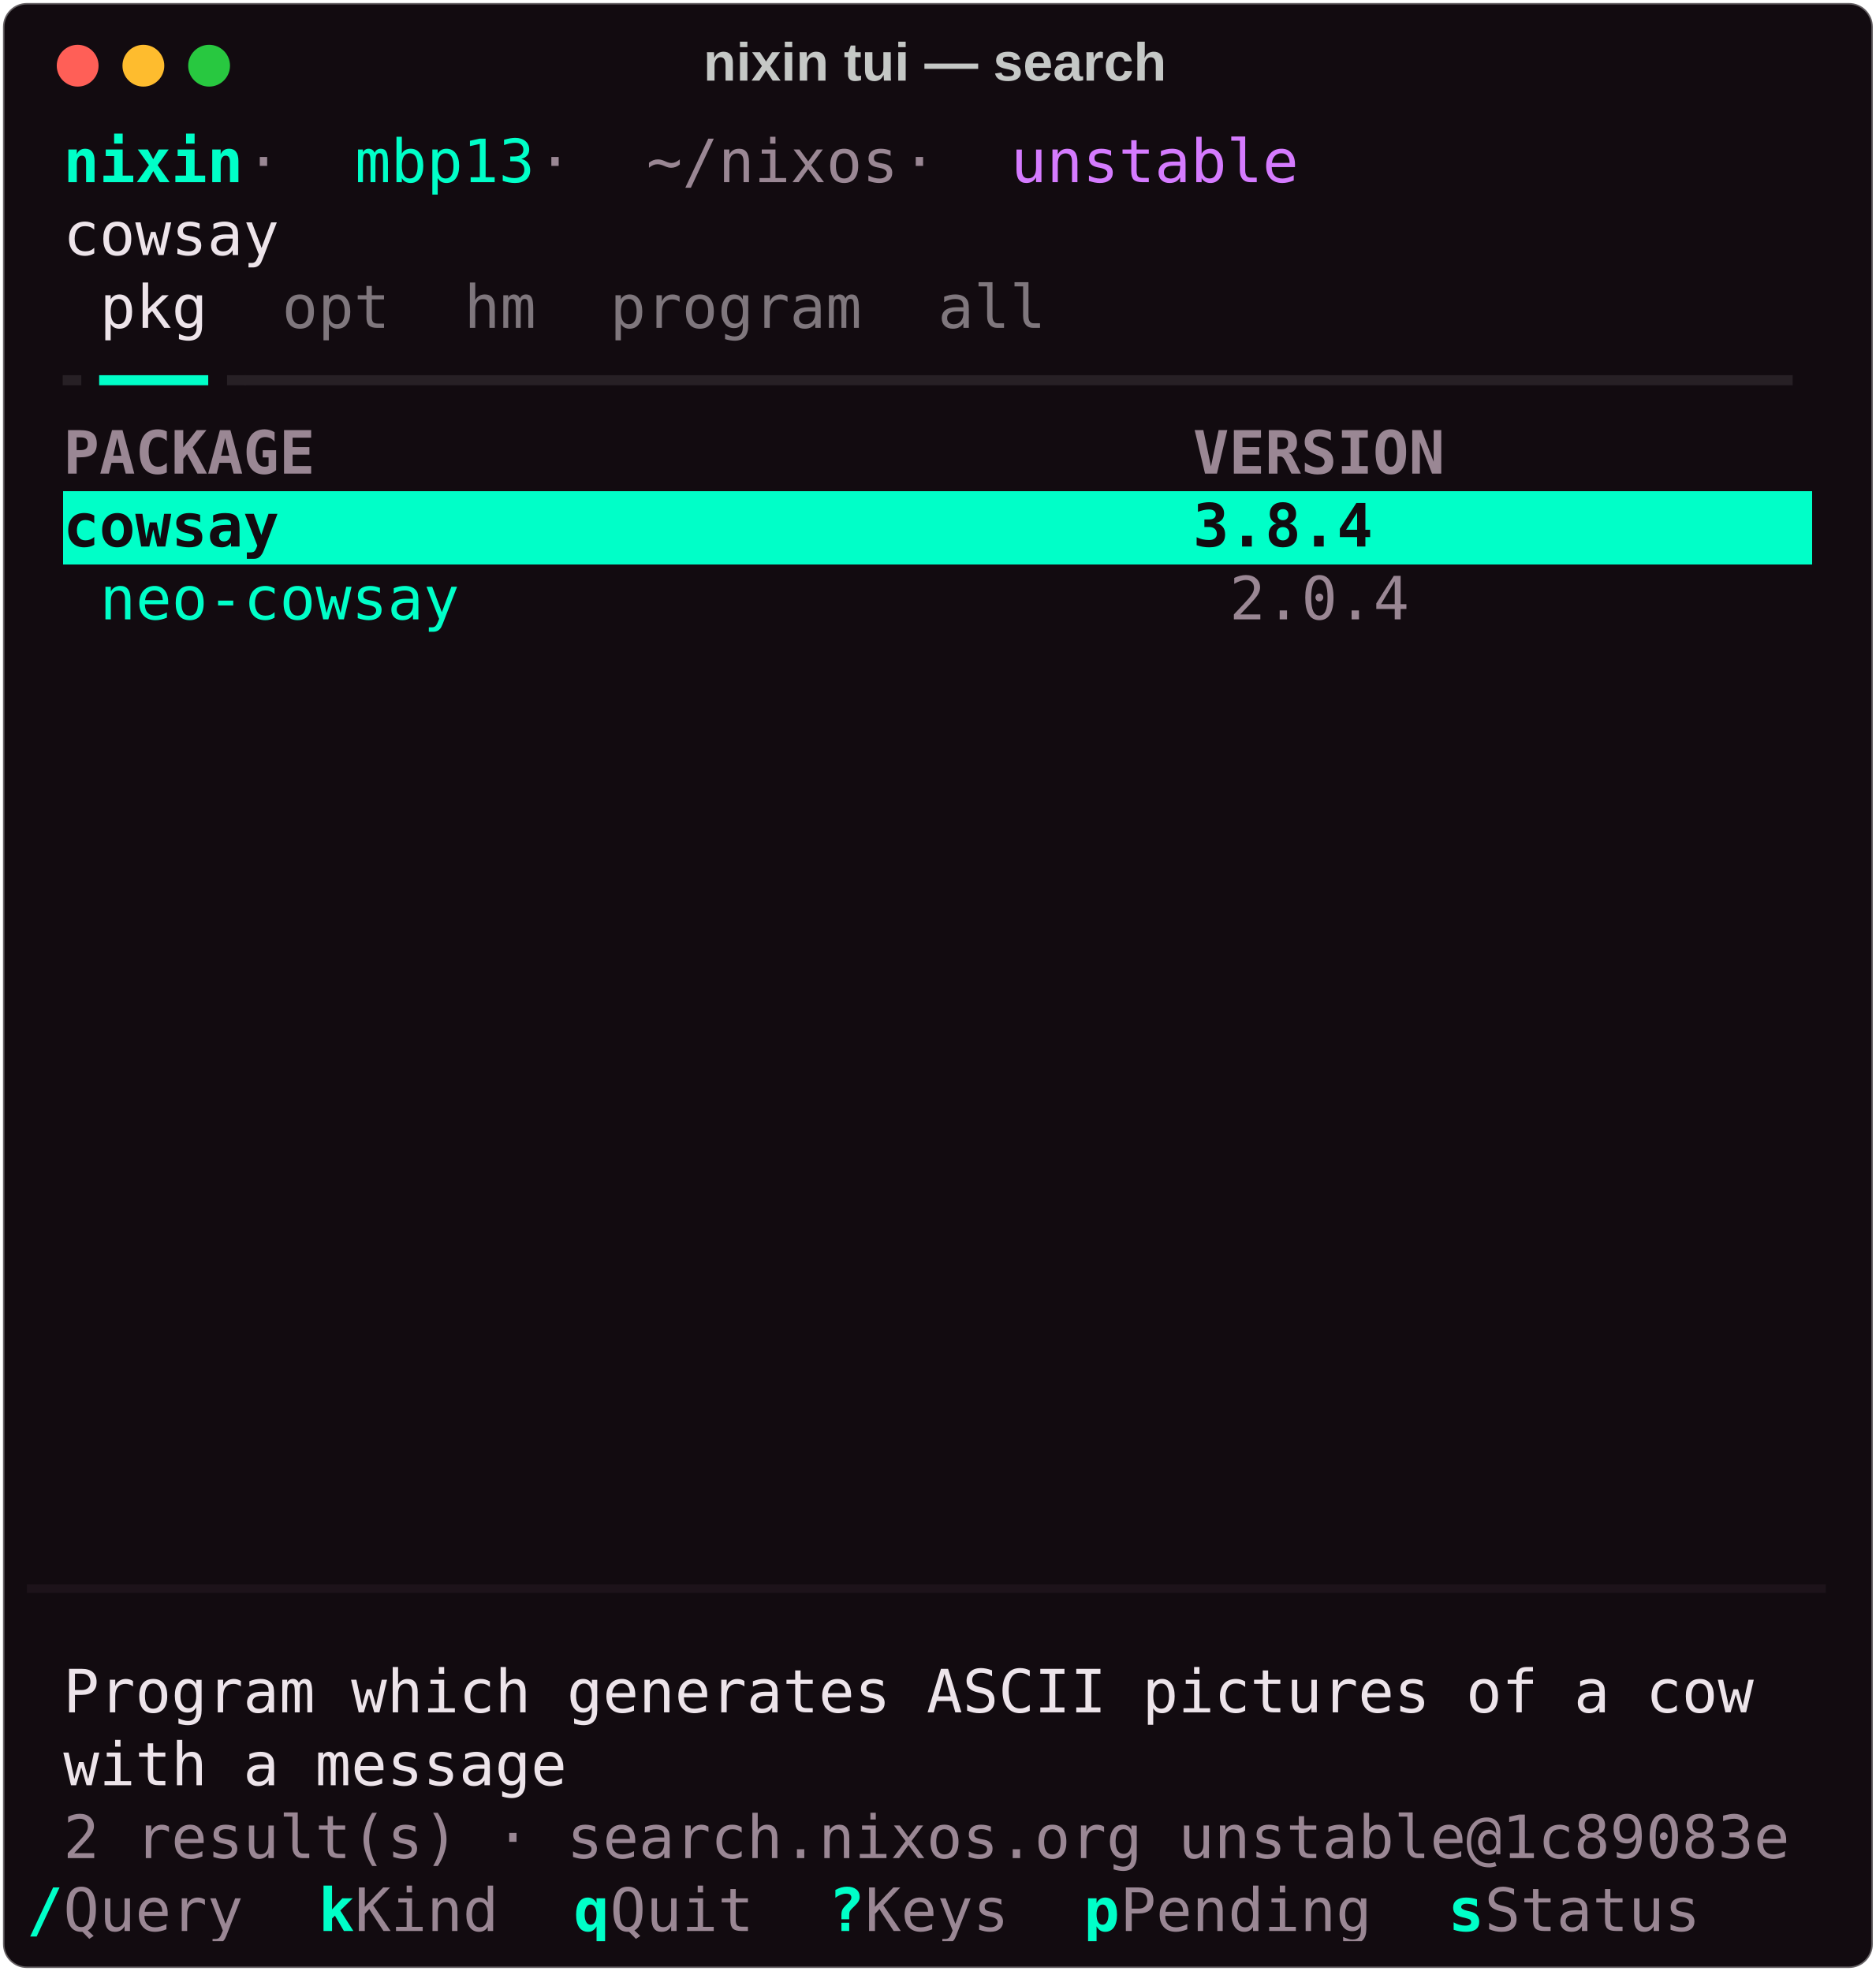
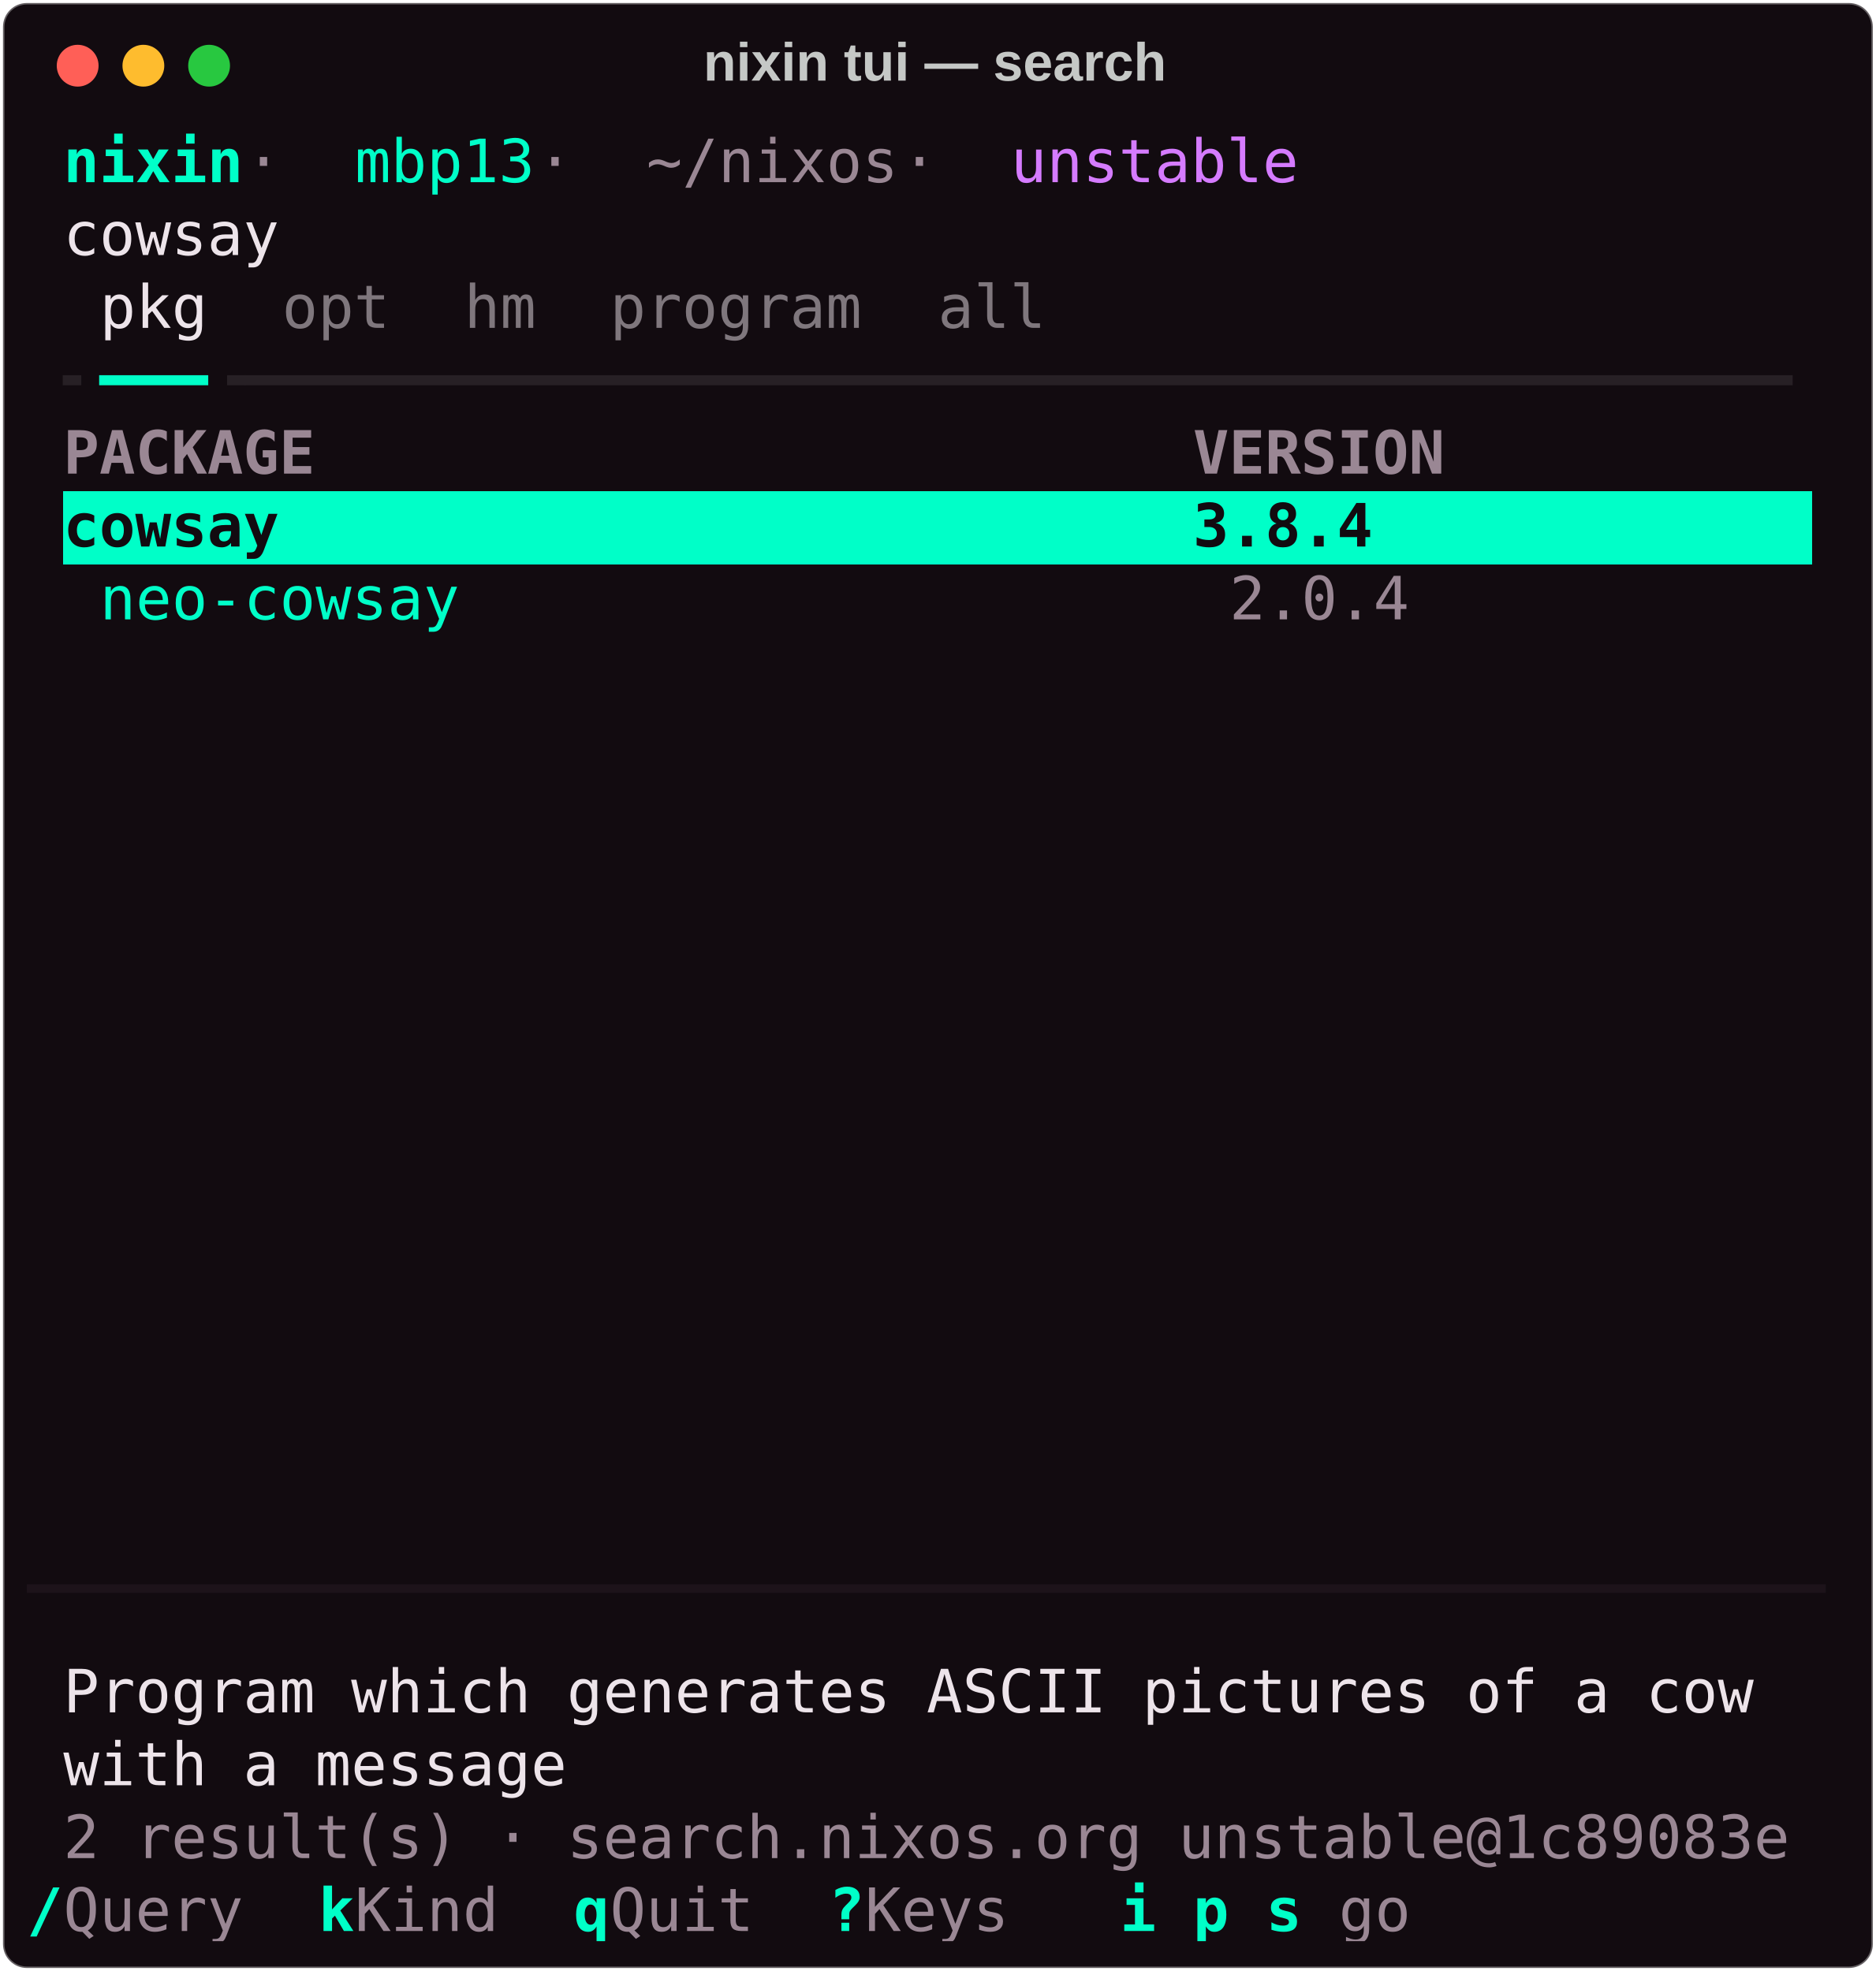
<svg xmlns="http://www.w3.org/2000/svg" class="rich-terminal" viewBox="0 0 628 660.0">
  <style>

    @font-face {
        font-family: "Fira Code";
        src: local("FiraCode-Regular"),
                url("https://cdnjs.cloudflare.com/ajax/libs/firacode/6.2.0/woff2/FiraCode-Regular.woff2") format("woff2"),
                url("https://cdnjs.cloudflare.com/ajax/libs/firacode/6.2.0/woff/FiraCode-Regular.woff") format("woff");
        font-style: normal;
        font-weight: 400;
    }
    @font-face {
        font-family: "Fira Code";
        src: local("FiraCode-Bold"),
                url("https://cdnjs.cloudflare.com/ajax/libs/firacode/6.2.0/woff2/FiraCode-Bold.woff2") format("woff2"),
                url("https://cdnjs.cloudflare.com/ajax/libs/firacode/6.2.0/woff/FiraCode-Bold.woff") format("woff");
        font-style: bold;
        font-weight: 700;
    }

-     .terminal-2333584239-matrix {
+     .terminal-3426032031-matrix {
        font-family: Fira Code, monospace;
        font-size: 20px;
        line-height: 24.4px;
        font-variant-east-asian: full-width;
    }

-     .terminal-2333584239-title {
+     .terminal-3426032031-title {
        font-size: 18px;
        font-weight: bold;
        font-family: arial;
    }

-     .terminal-2333584239-r1 { fill: #c5c8c6 }
- .terminal-2333584239-r2 { fill: #00ffc8;font-weight: bold }
- .terminal-2333584239-r3 { fill: #9a8794 }
- .terminal-2333584239-r4 { fill: #00ffc8 }
- .terminal-2333584239-r5 { fill: #d57bff }
- .terminal-2333584239-r6 { fill: #ede4ea }
- .terminal-2333584239-r7 { fill: #7f777d }
- .terminal-2333584239-r8 { fill: #272025 }
- .terminal-2333584239-r9 { fill: #9a8794;font-weight: bold }
- .terminal-2333584239-r10 { fill: #120b10;font-weight: bold }
- .terminal-2333584239-r11 { fill: #1d131a }
+     .terminal-3426032031-r1 { fill: #c5c8c6 }
+ .terminal-3426032031-r2 { fill: #00ffc8;font-weight: bold }
+ .terminal-3426032031-r3 { fill: #9a8794 }
+ .terminal-3426032031-r4 { fill: #00ffc8 }
+ .terminal-3426032031-r5 { fill: #d57bff }
+ .terminal-3426032031-r6 { fill: #ede4ea }
+ .terminal-3426032031-r7 { fill: #7f777d }
+ .terminal-3426032031-r8 { fill: #272025 }
+ .terminal-3426032031-r9 { fill: #9a8794;font-weight: bold }
+ .terminal-3426032031-r10 { fill: #120b10;font-weight: bold }
+ .terminal-3426032031-r11 { fill: #1d131a }
    </style>
  <defs>
-     <clipPath id="terminal-2333584239-clip-terminal">
+     <clipPath id="terminal-3426032031-clip-terminal">
      <rect x="0" y="0" width="609.0" height="609.0" />
    </clipPath>
-     <clipPath id="terminal-2333584239-line-0">
+     <clipPath id="terminal-3426032031-line-0">
      <rect x="0" y="1.5" width="610" height="24.65" />
    </clipPath>
-     <clipPath id="terminal-2333584239-line-1">
+     <clipPath id="terminal-3426032031-line-1">
      <rect x="0" y="25.9" width="610" height="24.65" />
    </clipPath>
-     <clipPath id="terminal-2333584239-line-2">
+     <clipPath id="terminal-3426032031-line-2">
      <rect x="0" y="50.3" width="610" height="24.65" />
    </clipPath>
-     <clipPath id="terminal-2333584239-line-3">
+     <clipPath id="terminal-3426032031-line-3">
      <rect x="0" y="74.7" width="610" height="24.65" />
    </clipPath>
-     <clipPath id="terminal-2333584239-line-4">
+     <clipPath id="terminal-3426032031-line-4">
      <rect x="0" y="99.1" width="610" height="24.65" />
    </clipPath>
-     <clipPath id="terminal-2333584239-line-5">
+     <clipPath id="terminal-3426032031-line-5">
      <rect x="0" y="123.5" width="610" height="24.65" />
    </clipPath>
-     <clipPath id="terminal-2333584239-line-6">
+     <clipPath id="terminal-3426032031-line-6">
      <rect x="0" y="147.9" width="610" height="24.65" />
    </clipPath>
-     <clipPath id="terminal-2333584239-line-7">
+     <clipPath id="terminal-3426032031-line-7">
      <rect x="0" y="172.3" width="610" height="24.65" />
    </clipPath>
-     <clipPath id="terminal-2333584239-line-8">
+     <clipPath id="terminal-3426032031-line-8">
      <rect x="0" y="196.7" width="610" height="24.65" />
    </clipPath>
-     <clipPath id="terminal-2333584239-line-9">
+     <clipPath id="terminal-3426032031-line-9">
      <rect x="0" y="221.1" width="610" height="24.65" />
    </clipPath>
-     <clipPath id="terminal-2333584239-line-10">
+     <clipPath id="terminal-3426032031-line-10">
      <rect x="0" y="245.5" width="610" height="24.65" />
    </clipPath>
-     <clipPath id="terminal-2333584239-line-11">
+     <clipPath id="terminal-3426032031-line-11">
      <rect x="0" y="269.9" width="610" height="24.65" />
    </clipPath>
-     <clipPath id="terminal-2333584239-line-12">
+     <clipPath id="terminal-3426032031-line-12">
      <rect x="0" y="294.3" width="610" height="24.65" />
    </clipPath>
-     <clipPath id="terminal-2333584239-line-13">
+     <clipPath id="terminal-3426032031-line-13">
      <rect x="0" y="318.7" width="610" height="24.65" />
    </clipPath>
-     <clipPath id="terminal-2333584239-line-14">
+     <clipPath id="terminal-3426032031-line-14">
      <rect x="0" y="343.1" width="610" height="24.65" />
    </clipPath>
-     <clipPath id="terminal-2333584239-line-15">
+     <clipPath id="terminal-3426032031-line-15">
      <rect x="0" y="367.5" width="610" height="24.65" />
    </clipPath>
-     <clipPath id="terminal-2333584239-line-16">
+     <clipPath id="terminal-3426032031-line-16">
      <rect x="0" y="391.9" width="610" height="24.65" />
    </clipPath>
-     <clipPath id="terminal-2333584239-line-17">
+     <clipPath id="terminal-3426032031-line-17">
      <rect x="0" y="416.3" width="610" height="24.65" />
    </clipPath>
-     <clipPath id="terminal-2333584239-line-18">
+     <clipPath id="terminal-3426032031-line-18">
      <rect x="0" y="440.7" width="610" height="24.65" />
    </clipPath>
-     <clipPath id="terminal-2333584239-line-19">
+     <clipPath id="terminal-3426032031-line-19">
      <rect x="0" y="465.1" width="610" height="24.65" />
    </clipPath>
-     <clipPath id="terminal-2333584239-line-20">
+     <clipPath id="terminal-3426032031-line-20">
      <rect x="0" y="489.5" width="610" height="24.65" />
    </clipPath>
-     <clipPath id="terminal-2333584239-line-21">
+     <clipPath id="terminal-3426032031-line-21">
      <rect x="0" y="513.9" width="610" height="24.65" />
    </clipPath>
-     <clipPath id="terminal-2333584239-line-22">
+     <clipPath id="terminal-3426032031-line-22">
      <rect x="0" y="538.3" width="610" height="24.65" />
    </clipPath>
-     <clipPath id="terminal-2333584239-line-23">
+     <clipPath id="terminal-3426032031-line-23">
      <rect x="0" y="562.7" width="610" height="24.65" />
    </clipPath>
  </defs>
  <rect fill="#120b10" stroke="rgba(255,255,255,0.35)" stroke-width="1" x="1" y="1" width="626" height="658" rx="8" />
-   <text class="terminal-2333584239-title" fill="#c5c8c6" text-anchor="middle" x="313" y="27">nixin tui — search</text>
+   <text class="terminal-3426032031-title" fill="#c5c8c6" text-anchor="middle" x="313" y="27">nixin tui — search</text>
  <g transform="translate(26,22)">
    <circle cx="0" cy="0" r="7" fill="#ff5f57" />
    <circle cx="22" cy="0" r="7" fill="#febc2e" />
    <circle cx="44" cy="0" r="7" fill="#28c840" />
  </g>
-   <g transform="translate(9, 41)" clip-path="url(#terminal-2333584239-clip-terminal)">
+   <g transform="translate(9, 41)" clip-path="url(#terminal-3426032031-clip-terminal)">
    <rect fill="#00ffc8" x="12.2" y="123.5" width="378.2" height="24.65" shape-rendering="crispEdges" />
    <rect fill="#00ffc8" x="390.4" y="123.5" width="195.2" height="24.65" shape-rendering="crispEdges" />
    <rect fill="#00ffc8" x="585.6" y="123.5" width="12.2" height="24.65" shape-rendering="crispEdges" />
-     <g class="terminal-2333584239-matrix">
-       <text class="terminal-2333584239-r2" x="12.2" y="20" textLength="61" clip-path="url(#terminal-2333584239-line-0)">nixin</text>
-       <text class="terminal-2333584239-r3" x="73.2" y="20" textLength="36.6" clip-path="url(#terminal-2333584239-line-0)"> · </text>
-       <text class="terminal-2333584239-r4" x="109.8" y="20" textLength="61" clip-path="url(#terminal-2333584239-line-0)">mbp13</text>
-       <text class="terminal-2333584239-r3" x="170.8" y="20" textLength="36.6" clip-path="url(#terminal-2333584239-line-0)"> · </text>
-       <text class="terminal-2333584239-r3" x="207.4" y="20" textLength="85.4" clip-path="url(#terminal-2333584239-line-0)">~/nixos</text>
-       <text class="terminal-2333584239-r3" x="292.8" y="20" textLength="36.6" clip-path="url(#terminal-2333584239-line-0)"> · </text>
-       <text class="terminal-2333584239-r5" x="329.4" y="20" textLength="97.6" clip-path="url(#terminal-2333584239-line-0)">unstable</text>
-       <text class="terminal-2333584239-r1" x="610" y="20" textLength="12.2" clip-path="url(#terminal-2333584239-line-0)">
- </text>
-       <text class="terminal-2333584239-r6" x="12.2" y="44.4" textLength="73.2" clip-path="url(#terminal-2333584239-line-1)">cowsay</text>
-       <text class="terminal-2333584239-r1" x="610" y="44.4" textLength="12.2" clip-path="url(#terminal-2333584239-line-1)">
- </text>
-       <text class="terminal-2333584239-r6" x="24.4" y="68.8" textLength="36.6" clip-path="url(#terminal-2333584239-line-2)">pkg</text>
-       <text class="terminal-2333584239-r7" x="85.4" y="68.8" textLength="36.6" clip-path="url(#terminal-2333584239-line-2)">opt</text>
-       <text class="terminal-2333584239-r7" x="146.4" y="68.8" textLength="24.4" clip-path="url(#terminal-2333584239-line-2)">hm</text>
-       <text class="terminal-2333584239-r7" x="195.2" y="68.8" textLength="85.4" clip-path="url(#terminal-2333584239-line-2)">program</text>
-       <text class="terminal-2333584239-r7" x="305" y="68.8" textLength="36.6" clip-path="url(#terminal-2333584239-line-2)">all</text>
-       <text class="terminal-2333584239-r1" x="610" y="68.8" textLength="12.2" clip-path="url(#terminal-2333584239-line-2)">
- </text>
-       <text class="terminal-2333584239-r8" x="12.2" y="93.2" textLength="12.2" clip-path="url(#terminal-2333584239-line-3)">╸</text>
-       <text class="terminal-2333584239-r4" x="24.4" y="93.2" textLength="36.6" clip-path="url(#terminal-2333584239-line-3)">━━━</text>
-       <text class="terminal-2333584239-r8" x="61" y="93.2" textLength="12.2" clip-path="url(#terminal-2333584239-line-3)">╺</text>
-       <text class="terminal-2333584239-r8" x="73.2" y="93.2" textLength="524.6" clip-path="url(#terminal-2333584239-line-3)">━━━━━━━━━━━━━━━━━━━━━━━━━━━━━━━━━━━━━━━━━━━</text>
-       <text class="terminal-2333584239-r1" x="610" y="93.2" textLength="12.2" clip-path="url(#terminal-2333584239-line-3)">
- </text>
-       <text class="terminal-2333584239-r9" x="12.2" y="117.6" textLength="378.2" clip-path="url(#terminal-2333584239-line-4)"> PACKAGE                       </text>
-       <text class="terminal-2333584239-r9" x="390.4" y="117.6" textLength="195.2" clip-path="url(#terminal-2333584239-line-4)"> VERSION        </text>
-       <text class="terminal-2333584239-r1" x="610" y="117.6" textLength="12.2" clip-path="url(#terminal-2333584239-line-4)">
- </text>
-       <text class="terminal-2333584239-r10" x="12.2" y="142" textLength="378.2" clip-path="url(#terminal-2333584239-line-5)"> cowsay                        </text>
-       <text class="terminal-2333584239-r10" x="390.4" y="142" textLength="195.2" clip-path="url(#terminal-2333584239-line-5)"> 3.8.4          </text>
-       <text class="terminal-2333584239-r1" x="610" y="142" textLength="12.2" clip-path="url(#terminal-2333584239-line-5)">
- </text>
-       <text class="terminal-2333584239-r4" x="24.4" y="166.4" textLength="122" clip-path="url(#terminal-2333584239-line-6)">neo-cowsay</text>
-       <text class="terminal-2333584239-r3" x="402.6" y="166.4" textLength="61" clip-path="url(#terminal-2333584239-line-6)">2.0.4</text>
-       <text class="terminal-2333584239-r1" x="610" y="166.4" textLength="12.2" clip-path="url(#terminal-2333584239-line-6)">
- </text>
-       <text class="terminal-2333584239-r1" x="610" y="190.8" textLength="12.2" clip-path="url(#terminal-2333584239-line-7)">
- </text>
-       <text class="terminal-2333584239-r1" x="610" y="215.2" textLength="12.2" clip-path="url(#terminal-2333584239-line-8)">
- </text>
-       <text class="terminal-2333584239-r1" x="610" y="239.6" textLength="12.2" clip-path="url(#terminal-2333584239-line-9)">
- </text>
-       <text class="terminal-2333584239-r1" x="610" y="264" textLength="12.2" clip-path="url(#terminal-2333584239-line-10)">
- </text>
-       <text class="terminal-2333584239-r1" x="610" y="288.4" textLength="12.2" clip-path="url(#terminal-2333584239-line-11)">
- </text>
-       <text class="terminal-2333584239-r1" x="610" y="312.8" textLength="12.2" clip-path="url(#terminal-2333584239-line-12)">
- </text>
-       <text class="terminal-2333584239-r1" x="610" y="337.2" textLength="12.2" clip-path="url(#terminal-2333584239-line-13)">
- </text>
-       <text class="terminal-2333584239-r1" x="610" y="361.6" textLength="12.2" clip-path="url(#terminal-2333584239-line-14)">
- </text>
-       <text class="terminal-2333584239-r1" x="610" y="386" textLength="12.2" clip-path="url(#terminal-2333584239-line-15)">
- </text>
-       <text class="terminal-2333584239-r1" x="610" y="410.4" textLength="12.2" clip-path="url(#terminal-2333584239-line-16)">
- </text>
-       <text class="terminal-2333584239-r1" x="610" y="434.8" textLength="12.2" clip-path="url(#terminal-2333584239-line-17)">
- </text>
-       <text class="terminal-2333584239-r1" x="610" y="459.2" textLength="12.2" clip-path="url(#terminal-2333584239-line-18)">
- </text>
-       <text class="terminal-2333584239-r1" x="610" y="483.6" textLength="12.2" clip-path="url(#terminal-2333584239-line-19)">
- </text>
-       <text class="terminal-2333584239-r11" x="0" y="508" textLength="610" clip-path="url(#terminal-2333584239-line-20)">▔▔▔▔▔▔▔▔▔▔▔▔▔▔▔▔▔▔▔▔▔▔▔▔▔▔▔▔▔▔▔▔▔▔▔▔▔▔▔▔▔▔▔▔▔▔▔▔▔▔</text>
-       <text class="terminal-2333584239-r1" x="610" y="508" textLength="12.2" clip-path="url(#terminal-2333584239-line-20)">
- </text>
-       <text class="terminal-2333584239-r6" x="12.2" y="532.4" textLength="573.4" clip-path="url(#terminal-2333584239-line-21)">Program which generates ASCII pictures of a cow</text>
-       <text class="terminal-2333584239-r1" x="610" y="532.4" textLength="12.2" clip-path="url(#terminal-2333584239-line-21)">
- </text>
-       <text class="terminal-2333584239-r6" x="12.2" y="556.8" textLength="170.8" clip-path="url(#terminal-2333584239-line-22)">with a message</text>
-       <text class="terminal-2333584239-r1" x="610" y="556.8" textLength="12.2" clip-path="url(#terminal-2333584239-line-22)">
- </text>
-       <text class="terminal-2333584239-r3" x="12.2" y="581.2" textLength="585.6" clip-path="url(#terminal-2333584239-line-23)">2 result(s) · search.nixos.org unstable@1c89083e</text>
-       <text class="terminal-2333584239-r1" x="610" y="581.2" textLength="12.2" clip-path="url(#terminal-2333584239-line-23)">
- </text>
-       <text class="terminal-2333584239-r2" x="0" y="605.6" textLength="12.2" clip-path="url(#terminal-2333584239-line-24)">/</text>
-       <text class="terminal-2333584239-r3" x="12.2" y="605.6" textLength="73.2" clip-path="url(#terminal-2333584239-line-24)"> Query</text>
-       <text class="terminal-2333584239-r2" x="97.6" y="605.6" textLength="12.2" clip-path="url(#terminal-2333584239-line-24)">k</text>
-       <text class="terminal-2333584239-r3" x="109.8" y="605.6" textLength="61" clip-path="url(#terminal-2333584239-line-24)"> Kind</text>
-       <text class="terminal-2333584239-r2" x="183" y="605.6" textLength="12.2" clip-path="url(#terminal-2333584239-line-24)">q</text>
-       <text class="terminal-2333584239-r3" x="195.2" y="605.6" textLength="61" clip-path="url(#terminal-2333584239-line-24)"> Quit</text>
-       <text class="terminal-2333584239-r2" x="268.4" y="605.6" textLength="12.2" clip-path="url(#terminal-2333584239-line-24)">?</text>
-       <text class="terminal-2333584239-r3" x="280.6" y="605.6" textLength="61" clip-path="url(#terminal-2333584239-line-24)"> Keys</text>
-       <text class="terminal-2333584239-r2" x="353.8" y="605.6" textLength="12.2" clip-path="url(#terminal-2333584239-line-24)">p</text>
-       <text class="terminal-2333584239-r3" x="366" y="605.6" textLength="97.6" clip-path="url(#terminal-2333584239-line-24)"> Pending</text>
-       <text class="terminal-2333584239-r2" x="475.8" y="605.6" textLength="12.2" clip-path="url(#terminal-2333584239-line-24)">s</text>
-       <text class="terminal-2333584239-r3" x="488" y="605.6" textLength="85.4" clip-path="url(#terminal-2333584239-line-24)"> Status</text>
+     <g class="terminal-3426032031-matrix">
+       <text class="terminal-3426032031-r2" x="12.2" y="20" textLength="61" clip-path="url(#terminal-3426032031-line-0)">nixin</text>
+       <text class="terminal-3426032031-r3" x="73.2" y="20" textLength="36.6" clip-path="url(#terminal-3426032031-line-0)"> · </text>
+       <text class="terminal-3426032031-r4" x="109.8" y="20" textLength="61" clip-path="url(#terminal-3426032031-line-0)">mbp13</text>
+       <text class="terminal-3426032031-r3" x="170.8" y="20" textLength="36.6" clip-path="url(#terminal-3426032031-line-0)"> · </text>
+       <text class="terminal-3426032031-r3" x="207.4" y="20" textLength="85.4" clip-path="url(#terminal-3426032031-line-0)">~/nixos</text>
+       <text class="terminal-3426032031-r3" x="292.8" y="20" textLength="36.6" clip-path="url(#terminal-3426032031-line-0)"> · </text>
+       <text class="terminal-3426032031-r5" x="329.4" y="20" textLength="97.6" clip-path="url(#terminal-3426032031-line-0)">unstable</text>
+       <text class="terminal-3426032031-r1" x="610" y="20" textLength="12.2" clip-path="url(#terminal-3426032031-line-0)">
+ </text>
+       <text class="terminal-3426032031-r6" x="12.2" y="44.4" textLength="73.2" clip-path="url(#terminal-3426032031-line-1)">cowsay</text>
+       <text class="terminal-3426032031-r1" x="610" y="44.4" textLength="12.2" clip-path="url(#terminal-3426032031-line-1)">
+ </text>
+       <text class="terminal-3426032031-r6" x="24.4" y="68.8" textLength="36.6" clip-path="url(#terminal-3426032031-line-2)">pkg</text>
+       <text class="terminal-3426032031-r7" x="85.4" y="68.8" textLength="36.6" clip-path="url(#terminal-3426032031-line-2)">opt</text>
+       <text class="terminal-3426032031-r7" x="146.4" y="68.8" textLength="24.4" clip-path="url(#terminal-3426032031-line-2)">hm</text>
+       <text class="terminal-3426032031-r7" x="195.2" y="68.8" textLength="85.4" clip-path="url(#terminal-3426032031-line-2)">program</text>
+       <text class="terminal-3426032031-r7" x="305" y="68.8" textLength="36.6" clip-path="url(#terminal-3426032031-line-2)">all</text>
+       <text class="terminal-3426032031-r1" x="610" y="68.8" textLength="12.2" clip-path="url(#terminal-3426032031-line-2)">
+ </text>
+       <text class="terminal-3426032031-r8" x="12.2" y="93.2" textLength="12.2" clip-path="url(#terminal-3426032031-line-3)">╸</text>
+       <text class="terminal-3426032031-r4" x="24.4" y="93.2" textLength="36.6" clip-path="url(#terminal-3426032031-line-3)">━━━</text>
+       <text class="terminal-3426032031-r8" x="61" y="93.2" textLength="12.2" clip-path="url(#terminal-3426032031-line-3)">╺</text>
+       <text class="terminal-3426032031-r8" x="73.2" y="93.2" textLength="524.6" clip-path="url(#terminal-3426032031-line-3)">━━━━━━━━━━━━━━━━━━━━━━━━━━━━━━━━━━━━━━━━━━━</text>
+       <text class="terminal-3426032031-r1" x="610" y="93.2" textLength="12.2" clip-path="url(#terminal-3426032031-line-3)">
+ </text>
+       <text class="terminal-3426032031-r9" x="12.2" y="117.6" textLength="378.2" clip-path="url(#terminal-3426032031-line-4)"> PACKAGE                       </text>
+       <text class="terminal-3426032031-r9" x="390.4" y="117.6" textLength="195.2" clip-path="url(#terminal-3426032031-line-4)"> VERSION        </text>
+       <text class="terminal-3426032031-r1" x="610" y="117.6" textLength="12.2" clip-path="url(#terminal-3426032031-line-4)">
+ </text>
+       <text class="terminal-3426032031-r10" x="12.2" y="142" textLength="378.2" clip-path="url(#terminal-3426032031-line-5)"> cowsay                        </text>
+       <text class="terminal-3426032031-r10" x="390.4" y="142" textLength="195.2" clip-path="url(#terminal-3426032031-line-5)"> 3.8.4          </text>
+       <text class="terminal-3426032031-r1" x="610" y="142" textLength="12.2" clip-path="url(#terminal-3426032031-line-5)">
+ </text>
+       <text class="terminal-3426032031-r4" x="24.4" y="166.4" textLength="122" clip-path="url(#terminal-3426032031-line-6)">neo-cowsay</text>
+       <text class="terminal-3426032031-r3" x="402.6" y="166.4" textLength="61" clip-path="url(#terminal-3426032031-line-6)">2.0.4</text>
+       <text class="terminal-3426032031-r1" x="610" y="166.4" textLength="12.2" clip-path="url(#terminal-3426032031-line-6)">
+ </text>
+       <text class="terminal-3426032031-r1" x="610" y="190.8" textLength="12.2" clip-path="url(#terminal-3426032031-line-7)">
+ </text>
+       <text class="terminal-3426032031-r1" x="610" y="215.2" textLength="12.2" clip-path="url(#terminal-3426032031-line-8)">
+ </text>
+       <text class="terminal-3426032031-r1" x="610" y="239.6" textLength="12.2" clip-path="url(#terminal-3426032031-line-9)">
+ </text>
+       <text class="terminal-3426032031-r1" x="610" y="264" textLength="12.2" clip-path="url(#terminal-3426032031-line-10)">
+ </text>
+       <text class="terminal-3426032031-r1" x="610" y="288.4" textLength="12.2" clip-path="url(#terminal-3426032031-line-11)">
+ </text>
+       <text class="terminal-3426032031-r1" x="610" y="312.8" textLength="12.2" clip-path="url(#terminal-3426032031-line-12)">
+ </text>
+       <text class="terminal-3426032031-r1" x="610" y="337.2" textLength="12.2" clip-path="url(#terminal-3426032031-line-13)">
+ </text>
+       <text class="terminal-3426032031-r1" x="610" y="361.6" textLength="12.2" clip-path="url(#terminal-3426032031-line-14)">
+ </text>
+       <text class="terminal-3426032031-r1" x="610" y="386" textLength="12.2" clip-path="url(#terminal-3426032031-line-15)">
+ </text>
+       <text class="terminal-3426032031-r1" x="610" y="410.4" textLength="12.2" clip-path="url(#terminal-3426032031-line-16)">
+ </text>
+       <text class="terminal-3426032031-r1" x="610" y="434.8" textLength="12.2" clip-path="url(#terminal-3426032031-line-17)">
+ </text>
+       <text class="terminal-3426032031-r1" x="610" y="459.2" textLength="12.2" clip-path="url(#terminal-3426032031-line-18)">
+ </text>
+       <text class="terminal-3426032031-r1" x="610" y="483.6" textLength="12.2" clip-path="url(#terminal-3426032031-line-19)">
+ </text>
+       <text class="terminal-3426032031-r11" x="0" y="508" textLength="610" clip-path="url(#terminal-3426032031-line-20)">▔▔▔▔▔▔▔▔▔▔▔▔▔▔▔▔▔▔▔▔▔▔▔▔▔▔▔▔▔▔▔▔▔▔▔▔▔▔▔▔▔▔▔▔▔▔▔▔▔▔</text>
+       <text class="terminal-3426032031-r1" x="610" y="508" textLength="12.2" clip-path="url(#terminal-3426032031-line-20)">
+ </text>
+       <text class="terminal-3426032031-r6" x="12.2" y="532.4" textLength="573.4" clip-path="url(#terminal-3426032031-line-21)">Program which generates ASCII pictures of a cow</text>
+       <text class="terminal-3426032031-r1" x="610" y="532.4" textLength="12.2" clip-path="url(#terminal-3426032031-line-21)">
+ </text>
+       <text class="terminal-3426032031-r6" x="12.2" y="556.8" textLength="170.8" clip-path="url(#terminal-3426032031-line-22)">with a message</text>
+       <text class="terminal-3426032031-r1" x="610" y="556.8" textLength="12.2" clip-path="url(#terminal-3426032031-line-22)">
+ </text>
+       <text class="terminal-3426032031-r3" x="12.2" y="581.2" textLength="585.6" clip-path="url(#terminal-3426032031-line-23)">2 result(s) · search.nixos.org unstable@1c89083e</text>
+       <text class="terminal-3426032031-r1" x="610" y="581.2" textLength="12.2" clip-path="url(#terminal-3426032031-line-23)">
+ </text>
+       <text class="terminal-3426032031-r2" x="0" y="605.6" textLength="12.2" clip-path="url(#terminal-3426032031-line-24)">/</text>
+       <text class="terminal-3426032031-r3" x="12.2" y="605.6" textLength="73.2" clip-path="url(#terminal-3426032031-line-24)"> Query</text>
+       <text class="terminal-3426032031-r2" x="97.6" y="605.6" textLength="12.2" clip-path="url(#terminal-3426032031-line-24)">k</text>
+       <text class="terminal-3426032031-r3" x="109.8" y="605.6" textLength="61" clip-path="url(#terminal-3426032031-line-24)"> Kind</text>
+       <text class="terminal-3426032031-r2" x="183" y="605.6" textLength="12.2" clip-path="url(#terminal-3426032031-line-24)">q</text>
+       <text class="terminal-3426032031-r3" x="195.2" y="605.6" textLength="61" clip-path="url(#terminal-3426032031-line-24)"> Quit</text>
+       <text class="terminal-3426032031-r2" x="268.4" y="605.6" textLength="12.2" clip-path="url(#terminal-3426032031-line-24)">?</text>
+       <text class="terminal-3426032031-r3" x="280.6" y="605.6" textLength="61" clip-path="url(#terminal-3426032031-line-24)"> Keys</text>
+       <text class="terminal-3426032031-r2" x="366" y="605.6" textLength="12.2" clip-path="url(#terminal-3426032031-line-24)">i</text>
+       <text class="terminal-3426032031-r2" x="390.4" y="605.6" textLength="12.2" clip-path="url(#terminal-3426032031-line-24)">p</text>
+       <text class="terminal-3426032031-r2" x="414.8" y="605.6" textLength="12.2" clip-path="url(#terminal-3426032031-line-24)">s</text>
+       <text class="terminal-3426032031-r3" x="439.2" y="605.6" textLength="24.4" clip-path="url(#terminal-3426032031-line-24)">go</text>
    </g>
  </g>
</svg>
